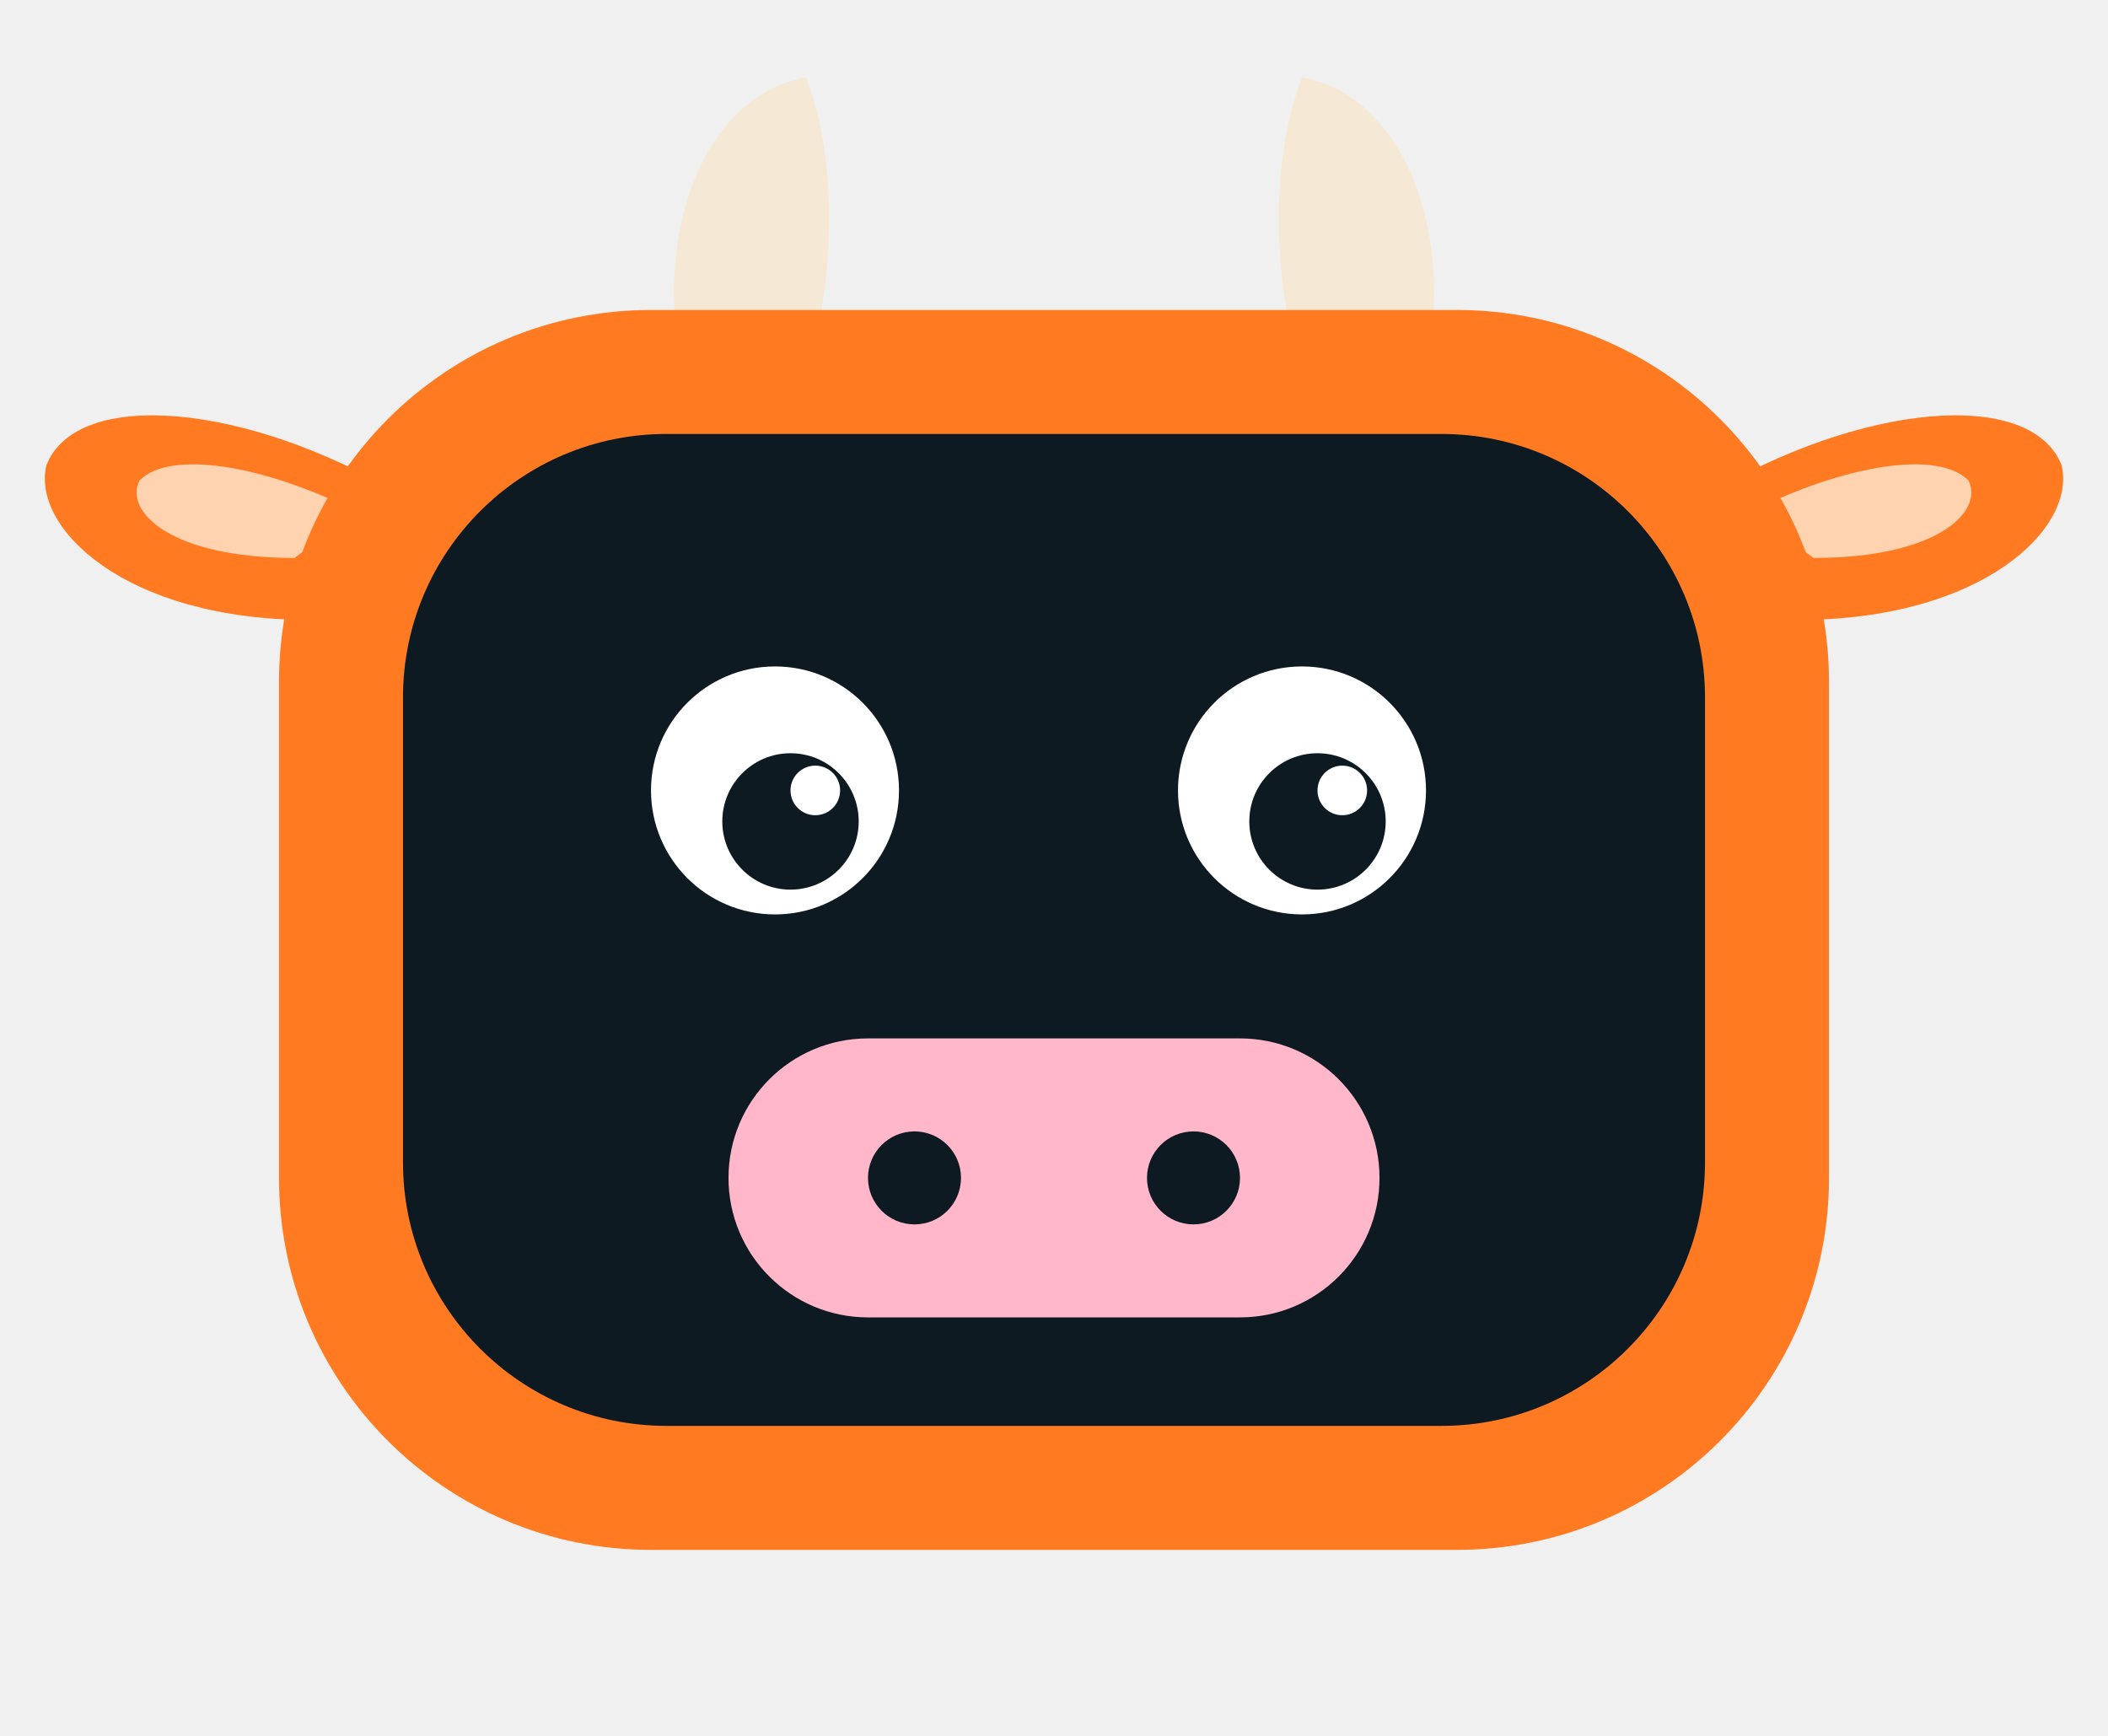
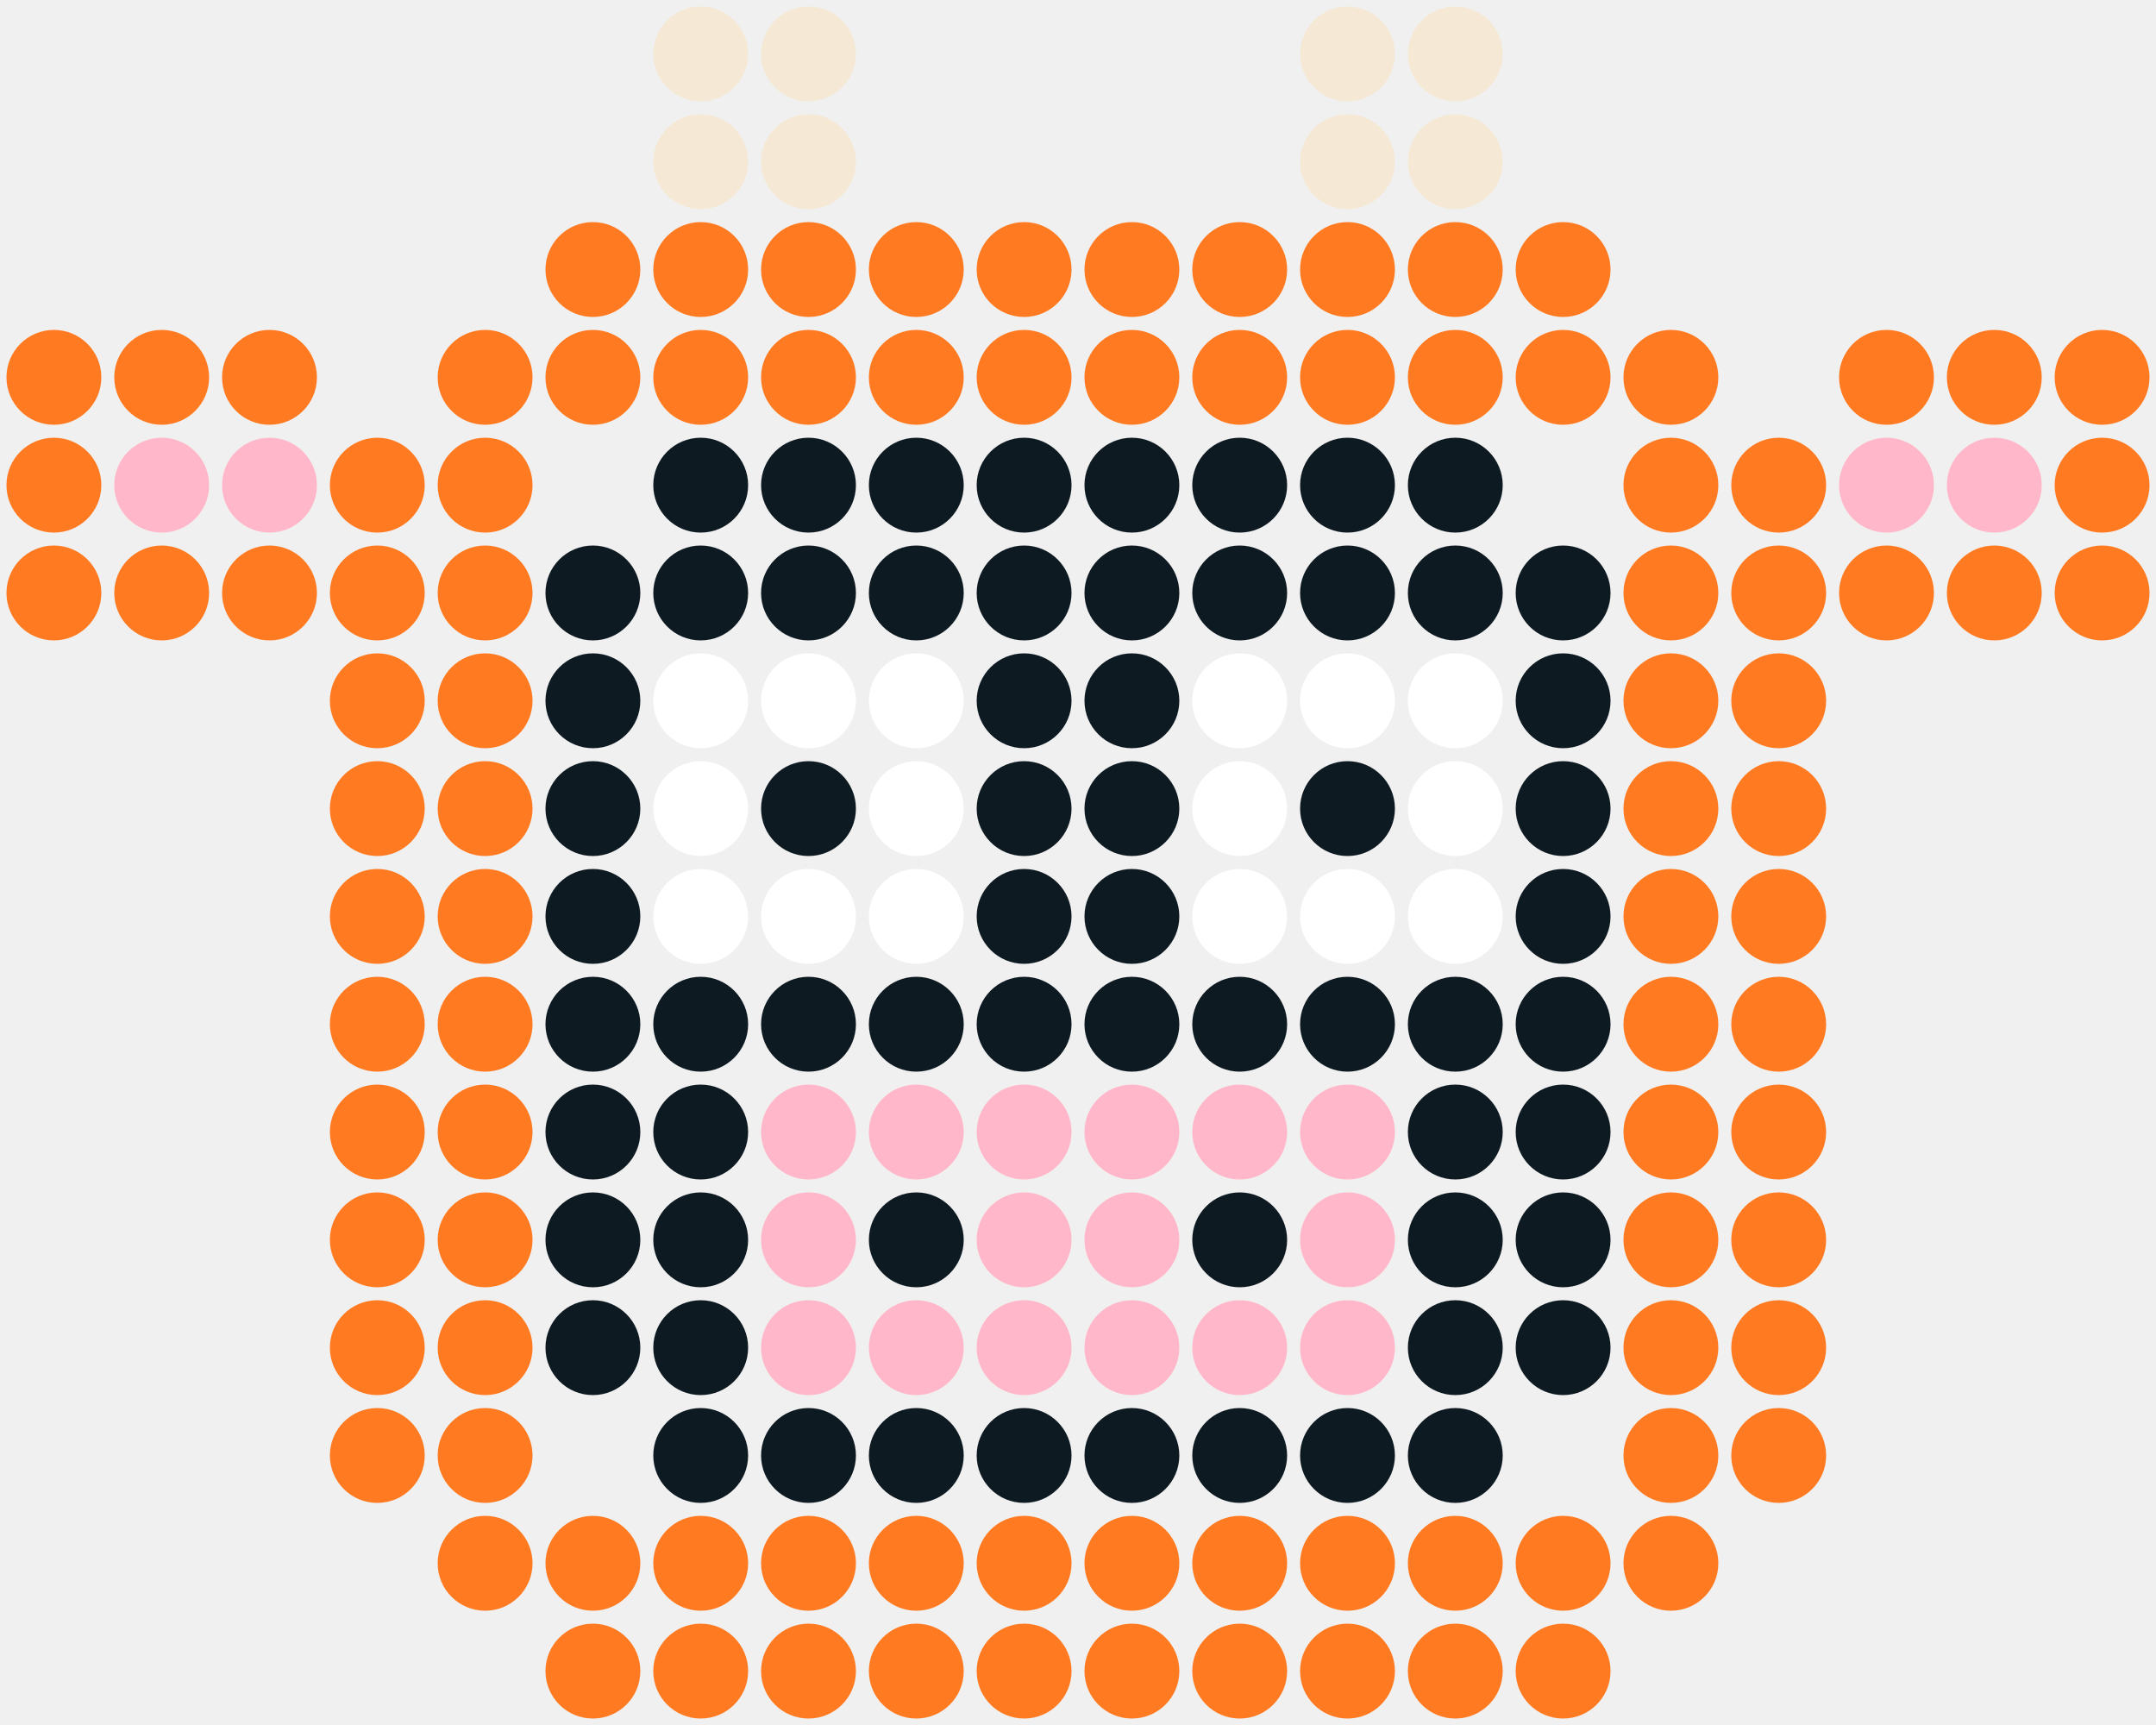
- <svg xmlns="http://www.w3.org/2000/svg" viewBox="0 0 136 112">
-   <path d="M44 24 C 42 14, 46 6, 52 5 C 54 10, 54 18, 52 24 Z" fill="#F5E9D6" />
-   <path d="M92 24 C 94 14, 90 6, 84 5 C 82 10, 82 18, 84 24 Z" fill="#F5E9D6" />
-   <path d="M20 40 C 8 40, 2 34, 3 30 C 5 25, 16 26, 26 32 Z" fill="#FF7A21" />
-   <path d="M116 40 C 128 40, 134 34, 133 30 C 131 25, 120 26, 110 32 Z" fill="#FF7A21" />
-   <path d="M19 36 C 11 36, 8 33, 9 31 C 11 29, 17 30, 23 33 Z" fill="#FFD2B0" />
-   <path d="M117 36 C 125 36, 128 33, 127 31 C 125 29, 119 30, 113 33 Z" fill="#FFD2B0" />
-   <rect x="18" y="20" width="100" height="80" rx="24" fill="#FF7A21" />
-   <rect x="26" y="28" width="84" height="64" rx="17" fill="#0E1A22" />
-   <circle cx="50" cy="51" r="8" fill="#FFFFFF" />
-   <circle cx="51" cy="53" r="4.4" fill="#0E1A22" />
-   <circle cx="52.6" cy="51" r="1.6" fill="#FFFFFF" />
-   <circle cx="84" cy="51" r="8" fill="#FFFFFF" />
-   <circle cx="85" cy="53" r="4.4" fill="#0E1A22" />
-   <circle cx="86.6" cy="51" r="1.6" fill="#FFFFFF" />
-   <rect x="47" y="67" width="42" height="18" rx="9" fill="#FFB7C9" />
-   <circle cx="59" cy="76" r="3" fill="#0E1A22" />
-   <circle cx="77" cy="76" r="3" fill="#0E1A22" />
+ <svg xmlns="http://www.w3.org/2000/svg" viewBox="0 0 20 16">
+   <circle cx="6.5" cy="0.5" r="0.44" fill="#F5E9D6" />
+   <circle cx="7.5" cy="0.5" r="0.44" fill="#F5E9D6" />
+   <circle cx="12.5" cy="0.5" r="0.44" fill="#F5E9D6" />
+   <circle cx="13.5" cy="0.5" r="0.44" fill="#F5E9D6" />
+   <circle cx="6.5" cy="1.5" r="0.44" fill="#F5E9D6" />
+   <circle cx="7.5" cy="1.5" r="0.44" fill="#F5E9D6" />
+   <circle cx="12.5" cy="1.5" r="0.44" fill="#F5E9D6" />
+   <circle cx="13.5" cy="1.5" r="0.44" fill="#F5E9D6" />
+   <circle cx="5.5" cy="2.5" r="0.44" fill="#FF7A21" />
+   <circle cx="6.5" cy="2.5" r="0.44" fill="#FF7A21" />
+   <circle cx="7.5" cy="2.5" r="0.44" fill="#FF7A21" />
+   <circle cx="8.5" cy="2.5" r="0.44" fill="#FF7A21" />
+   <circle cx="9.5" cy="2.5" r="0.44" fill="#FF7A21" />
+   <circle cx="10.5" cy="2.5" r="0.44" fill="#FF7A21" />
+   <circle cx="11.5" cy="2.5" r="0.44" fill="#FF7A21" />
+   <circle cx="12.5" cy="2.5" r="0.44" fill="#FF7A21" />
+   <circle cx="13.5" cy="2.5" r="0.44" fill="#FF7A21" />
+   <circle cx="14.5" cy="2.5" r="0.44" fill="#FF7A21" />
+   <circle cx="0.5" cy="3.5" r="0.44" fill="#FF7A21" />
+   <circle cx="1.5" cy="3.5" r="0.44" fill="#FF7A21" />
+   <circle cx="2.5" cy="3.5" r="0.44" fill="#FF7A21" />
+   <circle cx="4.5" cy="3.5" r="0.44" fill="#FF7A21" />
+   <circle cx="5.5" cy="3.5" r="0.44" fill="#FF7A21" />
+   <circle cx="6.5" cy="3.5" r="0.44" fill="#FF7A21" />
+   <circle cx="7.5" cy="3.5" r="0.44" fill="#FF7A21" />
+   <circle cx="8.5" cy="3.5" r="0.44" fill="#FF7A21" />
+   <circle cx="9.5" cy="3.5" r="0.44" fill="#FF7A21" />
+   <circle cx="10.5" cy="3.5" r="0.44" fill="#FF7A21" />
+   <circle cx="11.5" cy="3.5" r="0.44" fill="#FF7A21" />
+   <circle cx="12.5" cy="3.5" r="0.44" fill="#FF7A21" />
+   <circle cx="13.5" cy="3.5" r="0.44" fill="#FF7A21" />
+   <circle cx="14.5" cy="3.5" r="0.44" fill="#FF7A21" />
+   <circle cx="15.5" cy="3.5" r="0.44" fill="#FF7A21" />
+   <circle cx="17.5" cy="3.5" r="0.44" fill="#FF7A21" />
+   <circle cx="18.5" cy="3.5" r="0.44" fill="#FF7A21" />
+   <circle cx="19.5" cy="3.5" r="0.44" fill="#FF7A21" />
+   <circle cx="0.5" cy="4.5" r="0.44" fill="#FF7A21" />
+   <circle cx="1.5" cy="4.5" r="0.44" fill="#FFB7C9" />
+   <circle cx="2.5" cy="4.5" r="0.44" fill="#FFB7C9" />
+   <circle cx="3.5" cy="4.5" r="0.44" fill="#FF7A21" />
+   <circle cx="4.5" cy="4.5" r="0.44" fill="#FF7A21" />
+   <circle cx="6.5" cy="4.5" r="0.44" fill="#0E1A22" />
+   <circle cx="7.5" cy="4.5" r="0.44" fill="#0E1A22" />
+   <circle cx="8.5" cy="4.5" r="0.44" fill="#0E1A22" />
+   <circle cx="9.5" cy="4.5" r="0.44" fill="#0E1A22" />
+   <circle cx="10.5" cy="4.5" r="0.44" fill="#0E1A22" />
+   <circle cx="11.5" cy="4.5" r="0.44" fill="#0E1A22" />
+   <circle cx="12.5" cy="4.5" r="0.44" fill="#0E1A22" />
+   <circle cx="13.5" cy="4.5" r="0.44" fill="#0E1A22" />
+   <circle cx="15.5" cy="4.5" r="0.44" fill="#FF7A21" />
+   <circle cx="16.5" cy="4.5" r="0.44" fill="#FF7A21" />
+   <circle cx="17.5" cy="4.5" r="0.44" fill="#FFB7C9" />
+   <circle cx="18.5" cy="4.5" r="0.44" fill="#FFB7C9" />
+   <circle cx="19.5" cy="4.5" r="0.44" fill="#FF7A21" />
+   <circle cx="0.5" cy="5.5" r="0.44" fill="#FF7A21" />
+   <circle cx="1.5" cy="5.5" r="0.44" fill="#FF7A21" />
+   <circle cx="2.5" cy="5.5" r="0.44" fill="#FF7A21" />
+   <circle cx="3.5" cy="5.5" r="0.44" fill="#FF7A21" />
+   <circle cx="4.5" cy="5.5" r="0.44" fill="#FF7A21" />
+   <circle cx="5.5" cy="5.5" r="0.44" fill="#0E1A22" />
+   <circle cx="6.5" cy="5.5" r="0.44" fill="#0E1A22" />
+   <circle cx="7.5" cy="5.5" r="0.44" fill="#0E1A22" />
+   <circle cx="8.5" cy="5.5" r="0.44" fill="#0E1A22" />
+   <circle cx="9.5" cy="5.5" r="0.44" fill="#0E1A22" />
+   <circle cx="10.5" cy="5.5" r="0.44" fill="#0E1A22" />
+   <circle cx="11.5" cy="5.5" r="0.44" fill="#0E1A22" />
+   <circle cx="12.5" cy="5.5" r="0.44" fill="#0E1A22" />
+   <circle cx="13.5" cy="5.5" r="0.44" fill="#0E1A22" />
+   <circle cx="14.5" cy="5.5" r="0.44" fill="#0E1A22" />
+   <circle cx="15.5" cy="5.5" r="0.44" fill="#FF7A21" />
+   <circle cx="16.5" cy="5.5" r="0.44" fill="#FF7A21" />
+   <circle cx="17.5" cy="5.5" r="0.44" fill="#FF7A21" />
+   <circle cx="18.5" cy="5.5" r="0.44" fill="#FF7A21" />
+   <circle cx="19.5" cy="5.5" r="0.44" fill="#FF7A21" />
+   <circle cx="3.5" cy="6.5" r="0.44" fill="#FF7A21" />
+   <circle cx="4.5" cy="6.5" r="0.44" fill="#FF7A21" />
+   <circle cx="5.5" cy="6.5" r="0.44" fill="#0E1A22" />
+   <circle cx="6.5" cy="6.5" r="0.44" fill="#FFFFFF" />
+   <circle cx="7.5" cy="6.5" r="0.44" fill="#FFFFFF" />
+   <circle cx="8.5" cy="6.5" r="0.44" fill="#FFFFFF" />
+   <circle cx="9.5" cy="6.5" r="0.44" fill="#0E1A22" />
+   <circle cx="10.5" cy="6.5" r="0.44" fill="#0E1A22" />
+   <circle cx="11.5" cy="6.5" r="0.44" fill="#FFFFFF" />
+   <circle cx="12.5" cy="6.5" r="0.44" fill="#FFFFFF" />
+   <circle cx="13.5" cy="6.5" r="0.44" fill="#FFFFFF" />
+   <circle cx="14.5" cy="6.5" r="0.44" fill="#0E1A22" />
+   <circle cx="15.5" cy="6.5" r="0.44" fill="#FF7A21" />
+   <circle cx="16.5" cy="6.5" r="0.44" fill="#FF7A21" />
+   <circle cx="3.5" cy="7.5" r="0.44" fill="#FF7A21" />
+   <circle cx="4.5" cy="7.5" r="0.44" fill="#FF7A21" />
+   <circle cx="5.5" cy="7.5" r="0.44" fill="#0E1A22" />
+   <circle cx="6.5" cy="7.5" r="0.44" fill="#FFFFFF" />
+   <circle class="pupil" cx="7.5" cy="7.5" r="0.44" fill="#0E1A22" />
+   <circle cx="8.5" cy="7.5" r="0.44" fill="#FFFFFF" />
+   <circle cx="9.5" cy="7.5" r="0.44" fill="#0E1A22" />
+   <circle cx="10.5" cy="7.5" r="0.44" fill="#0E1A22" />
+   <circle cx="11.5" cy="7.5" r="0.44" fill="#FFFFFF" />
+   <circle class="pupil" cx="12.5" cy="7.5" r="0.44" fill="#0E1A22" />
+   <circle cx="13.5" cy="7.5" r="0.44" fill="#FFFFFF" />
+   <circle cx="14.5" cy="7.5" r="0.44" fill="#0E1A22" />
+   <circle cx="15.5" cy="7.5" r="0.44" fill="#FF7A21" />
+   <circle cx="16.5" cy="7.5" r="0.44" fill="#FF7A21" />
+   <circle cx="3.5" cy="8.5" r="0.44" fill="#FF7A21" />
+   <circle cx="4.5" cy="8.5" r="0.44" fill="#FF7A21" />
+   <circle cx="5.5" cy="8.5" r="0.44" fill="#0E1A22" />
+   <circle cx="6.5" cy="8.5" r="0.44" fill="#FFFFFF" />
+   <circle cx="7.5" cy="8.5" r="0.44" fill="#FFFFFF" />
+   <circle cx="8.5" cy="8.5" r="0.44" fill="#FFFFFF" />
+   <circle cx="9.5" cy="8.5" r="0.44" fill="#0E1A22" />
+   <circle cx="10.5" cy="8.5" r="0.44" fill="#0E1A22" />
+   <circle cx="11.5" cy="8.5" r="0.44" fill="#FFFFFF" />
+   <circle cx="12.5" cy="8.5" r="0.44" fill="#FFFFFF" />
+   <circle cx="13.5" cy="8.5" r="0.44" fill="#FFFFFF" />
+   <circle cx="14.5" cy="8.5" r="0.44" fill="#0E1A22" />
+   <circle cx="15.5" cy="8.5" r="0.44" fill="#FF7A21" />
+   <circle cx="16.5" cy="8.5" r="0.44" fill="#FF7A21" />
+   <circle cx="3.5" cy="9.5" r="0.44" fill="#FF7A21" />
+   <circle cx="4.5" cy="9.5" r="0.44" fill="#FF7A21" />
+   <circle cx="5.5" cy="9.5" r="0.44" fill="#0E1A22" />
+   <circle cx="6.5" cy="9.5" r="0.44" fill="#0E1A22" />
+   <circle cx="7.5" cy="9.5" r="0.44" fill="#0E1A22" />
+   <circle cx="8.5" cy="9.5" r="0.44" fill="#0E1A22" />
+   <circle cx="9.5" cy="9.5" r="0.44" fill="#0E1A22" />
+   <circle cx="10.5" cy="9.5" r="0.44" fill="#0E1A22" />
+   <circle cx="11.5" cy="9.5" r="0.44" fill="#0E1A22" />
+   <circle cx="12.5" cy="9.5" r="0.44" fill="#0E1A22" />
+   <circle cx="13.5" cy="9.5" r="0.44" fill="#0E1A22" />
+   <circle cx="14.5" cy="9.5" r="0.44" fill="#0E1A22" />
+   <circle cx="15.5" cy="9.5" r="0.44" fill="#FF7A21" />
+   <circle cx="16.5" cy="9.5" r="0.44" fill="#FF7A21" />
+   <circle cx="3.5" cy="10.5" r="0.44" fill="#FF7A21" />
+   <circle cx="4.5" cy="10.5" r="0.44" fill="#FF7A21" />
+   <circle cx="5.5" cy="10.5" r="0.44" fill="#0E1A22" />
+   <circle cx="6.5" cy="10.5" r="0.44" fill="#0E1A22" />
+   <circle cx="7.5" cy="10.5" r="0.44" fill="#FFB7C9" />
+   <circle cx="8.5" cy="10.5" r="0.44" fill="#FFB7C9" />
+   <circle cx="9.5" cy="10.5" r="0.44" fill="#FFB7C9" />
+   <circle cx="10.5" cy="10.5" r="0.44" fill="#FFB7C9" />
+   <circle cx="11.5" cy="10.5" r="0.44" fill="#FFB7C9" />
+   <circle cx="12.5" cy="10.5" r="0.44" fill="#FFB7C9" />
+   <circle cx="13.5" cy="10.5" r="0.44" fill="#0E1A22" />
+   <circle cx="14.5" cy="10.5" r="0.44" fill="#0E1A22" />
+   <circle cx="15.5" cy="10.5" r="0.44" fill="#FF7A21" />
+   <circle cx="16.5" cy="10.5" r="0.44" fill="#FF7A21" />
+   <circle cx="3.5" cy="11.5" r="0.44" fill="#FF7A21" />
+   <circle cx="4.5" cy="11.5" r="0.44" fill="#FF7A21" />
+   <circle cx="5.5" cy="11.5" r="0.44" fill="#0E1A22" />
+   <circle cx="6.5" cy="11.5" r="0.44" fill="#0E1A22" />
+   <circle cx="7.5" cy="11.5" r="0.44" fill="#FFB7C9" />
+   <circle cx="8.5" cy="11.5" r="0.44" fill="#0E1A22" />
+   <circle cx="9.5" cy="11.5" r="0.44" fill="#FFB7C9" />
+   <circle cx="10.5" cy="11.5" r="0.44" fill="#FFB7C9" />
+   <circle cx="11.5" cy="11.5" r="0.44" fill="#0E1A22" />
+   <circle cx="12.5" cy="11.5" r="0.44" fill="#FFB7C9" />
+   <circle cx="13.5" cy="11.5" r="0.44" fill="#0E1A22" />
+   <circle cx="14.5" cy="11.5" r="0.44" fill="#0E1A22" />
+   <circle cx="15.5" cy="11.5" r="0.44" fill="#FF7A21" />
+   <circle cx="16.5" cy="11.5" r="0.44" fill="#FF7A21" />
+   <circle cx="3.5" cy="12.5" r="0.44" fill="#FF7A21" />
+   <circle cx="4.5" cy="12.5" r="0.44" fill="#FF7A21" />
+   <circle cx="5.5" cy="12.5" r="0.44" fill="#0E1A22" />
+   <circle cx="6.5" cy="12.5" r="0.44" fill="#0E1A22" />
+   <circle cx="7.5" cy="12.5" r="0.44" fill="#FFB7C9" />
+   <circle cx="8.5" cy="12.5" r="0.44" fill="#FFB7C9" />
+   <circle cx="9.5" cy="12.5" r="0.44" fill="#FFB7C9" />
+   <circle cx="10.5" cy="12.5" r="0.44" fill="#FFB7C9" />
+   <circle cx="11.5" cy="12.5" r="0.44" fill="#FFB7C9" />
+   <circle cx="12.5" cy="12.5" r="0.44" fill="#FFB7C9" />
+   <circle cx="13.5" cy="12.5" r="0.44" fill="#0E1A22" />
+   <circle cx="14.5" cy="12.5" r="0.44" fill="#0E1A22" />
+   <circle cx="15.5" cy="12.5" r="0.44" fill="#FF7A21" />
+   <circle cx="16.5" cy="12.5" r="0.44" fill="#FF7A21" />
+   <circle cx="3.5" cy="13.5" r="0.44" fill="#FF7A21" />
+   <circle cx="4.5" cy="13.5" r="0.44" fill="#FF7A21" />
+   <circle cx="6.5" cy="13.5" r="0.44" fill="#0E1A22" />
+   <circle cx="7.5" cy="13.5" r="0.44" fill="#0E1A22" />
+   <circle cx="8.5" cy="13.5" r="0.44" fill="#0E1A22" />
+   <circle cx="9.5" cy="13.5" r="0.44" fill="#0E1A22" />
+   <circle cx="10.5" cy="13.5" r="0.44" fill="#0E1A22" />
+   <circle cx="11.5" cy="13.5" r="0.44" fill="#0E1A22" />
+   <circle cx="12.5" cy="13.5" r="0.44" fill="#0E1A22" />
+   <circle cx="13.5" cy="13.5" r="0.44" fill="#0E1A22" />
+   <circle cx="15.5" cy="13.5" r="0.44" fill="#FF7A21" />
+   <circle cx="16.5" cy="13.5" r="0.44" fill="#FF7A21" />
+   <circle cx="4.5" cy="14.5" r="0.44" fill="#FF7A21" />
+   <circle cx="5.5" cy="14.5" r="0.44" fill="#FF7A21" />
+   <circle cx="6.5" cy="14.5" r="0.44" fill="#FF7A21" />
+   <circle cx="7.5" cy="14.5" r="0.44" fill="#FF7A21" />
+   <circle cx="8.5" cy="14.5" r="0.44" fill="#FF7A21" />
+   <circle cx="9.5" cy="14.5" r="0.44" fill="#FF7A21" />
+   <circle cx="10.5" cy="14.5" r="0.44" fill="#FF7A21" />
+   <circle cx="11.5" cy="14.5" r="0.44" fill="#FF7A21" />
+   <circle cx="12.5" cy="14.5" r="0.44" fill="#FF7A21" />
+   <circle cx="13.5" cy="14.5" r="0.44" fill="#FF7A21" />
+   <circle cx="14.5" cy="14.5" r="0.44" fill="#FF7A21" />
+   <circle cx="15.5" cy="14.5" r="0.44" fill="#FF7A21" />
+   <circle cx="5.5" cy="15.5" r="0.44" fill="#FF7A21" />
+   <circle cx="6.5" cy="15.5" r="0.44" fill="#FF7A21" />
+   <circle cx="7.5" cy="15.5" r="0.44" fill="#FF7A21" />
+   <circle cx="8.5" cy="15.5" r="0.44" fill="#FF7A21" />
+   <circle cx="9.5" cy="15.5" r="0.44" fill="#FF7A21" />
+   <circle cx="10.5" cy="15.5" r="0.44" fill="#FF7A21" />
+   <circle cx="11.5" cy="15.5" r="0.44" fill="#FF7A21" />
+   <circle cx="12.5" cy="15.5" r="0.44" fill="#FF7A21" />
+   <circle cx="13.5" cy="15.5" r="0.44" fill="#FF7A21" />
+   <circle cx="14.5" cy="15.5" r="0.44" fill="#FF7A21" />
</svg>
